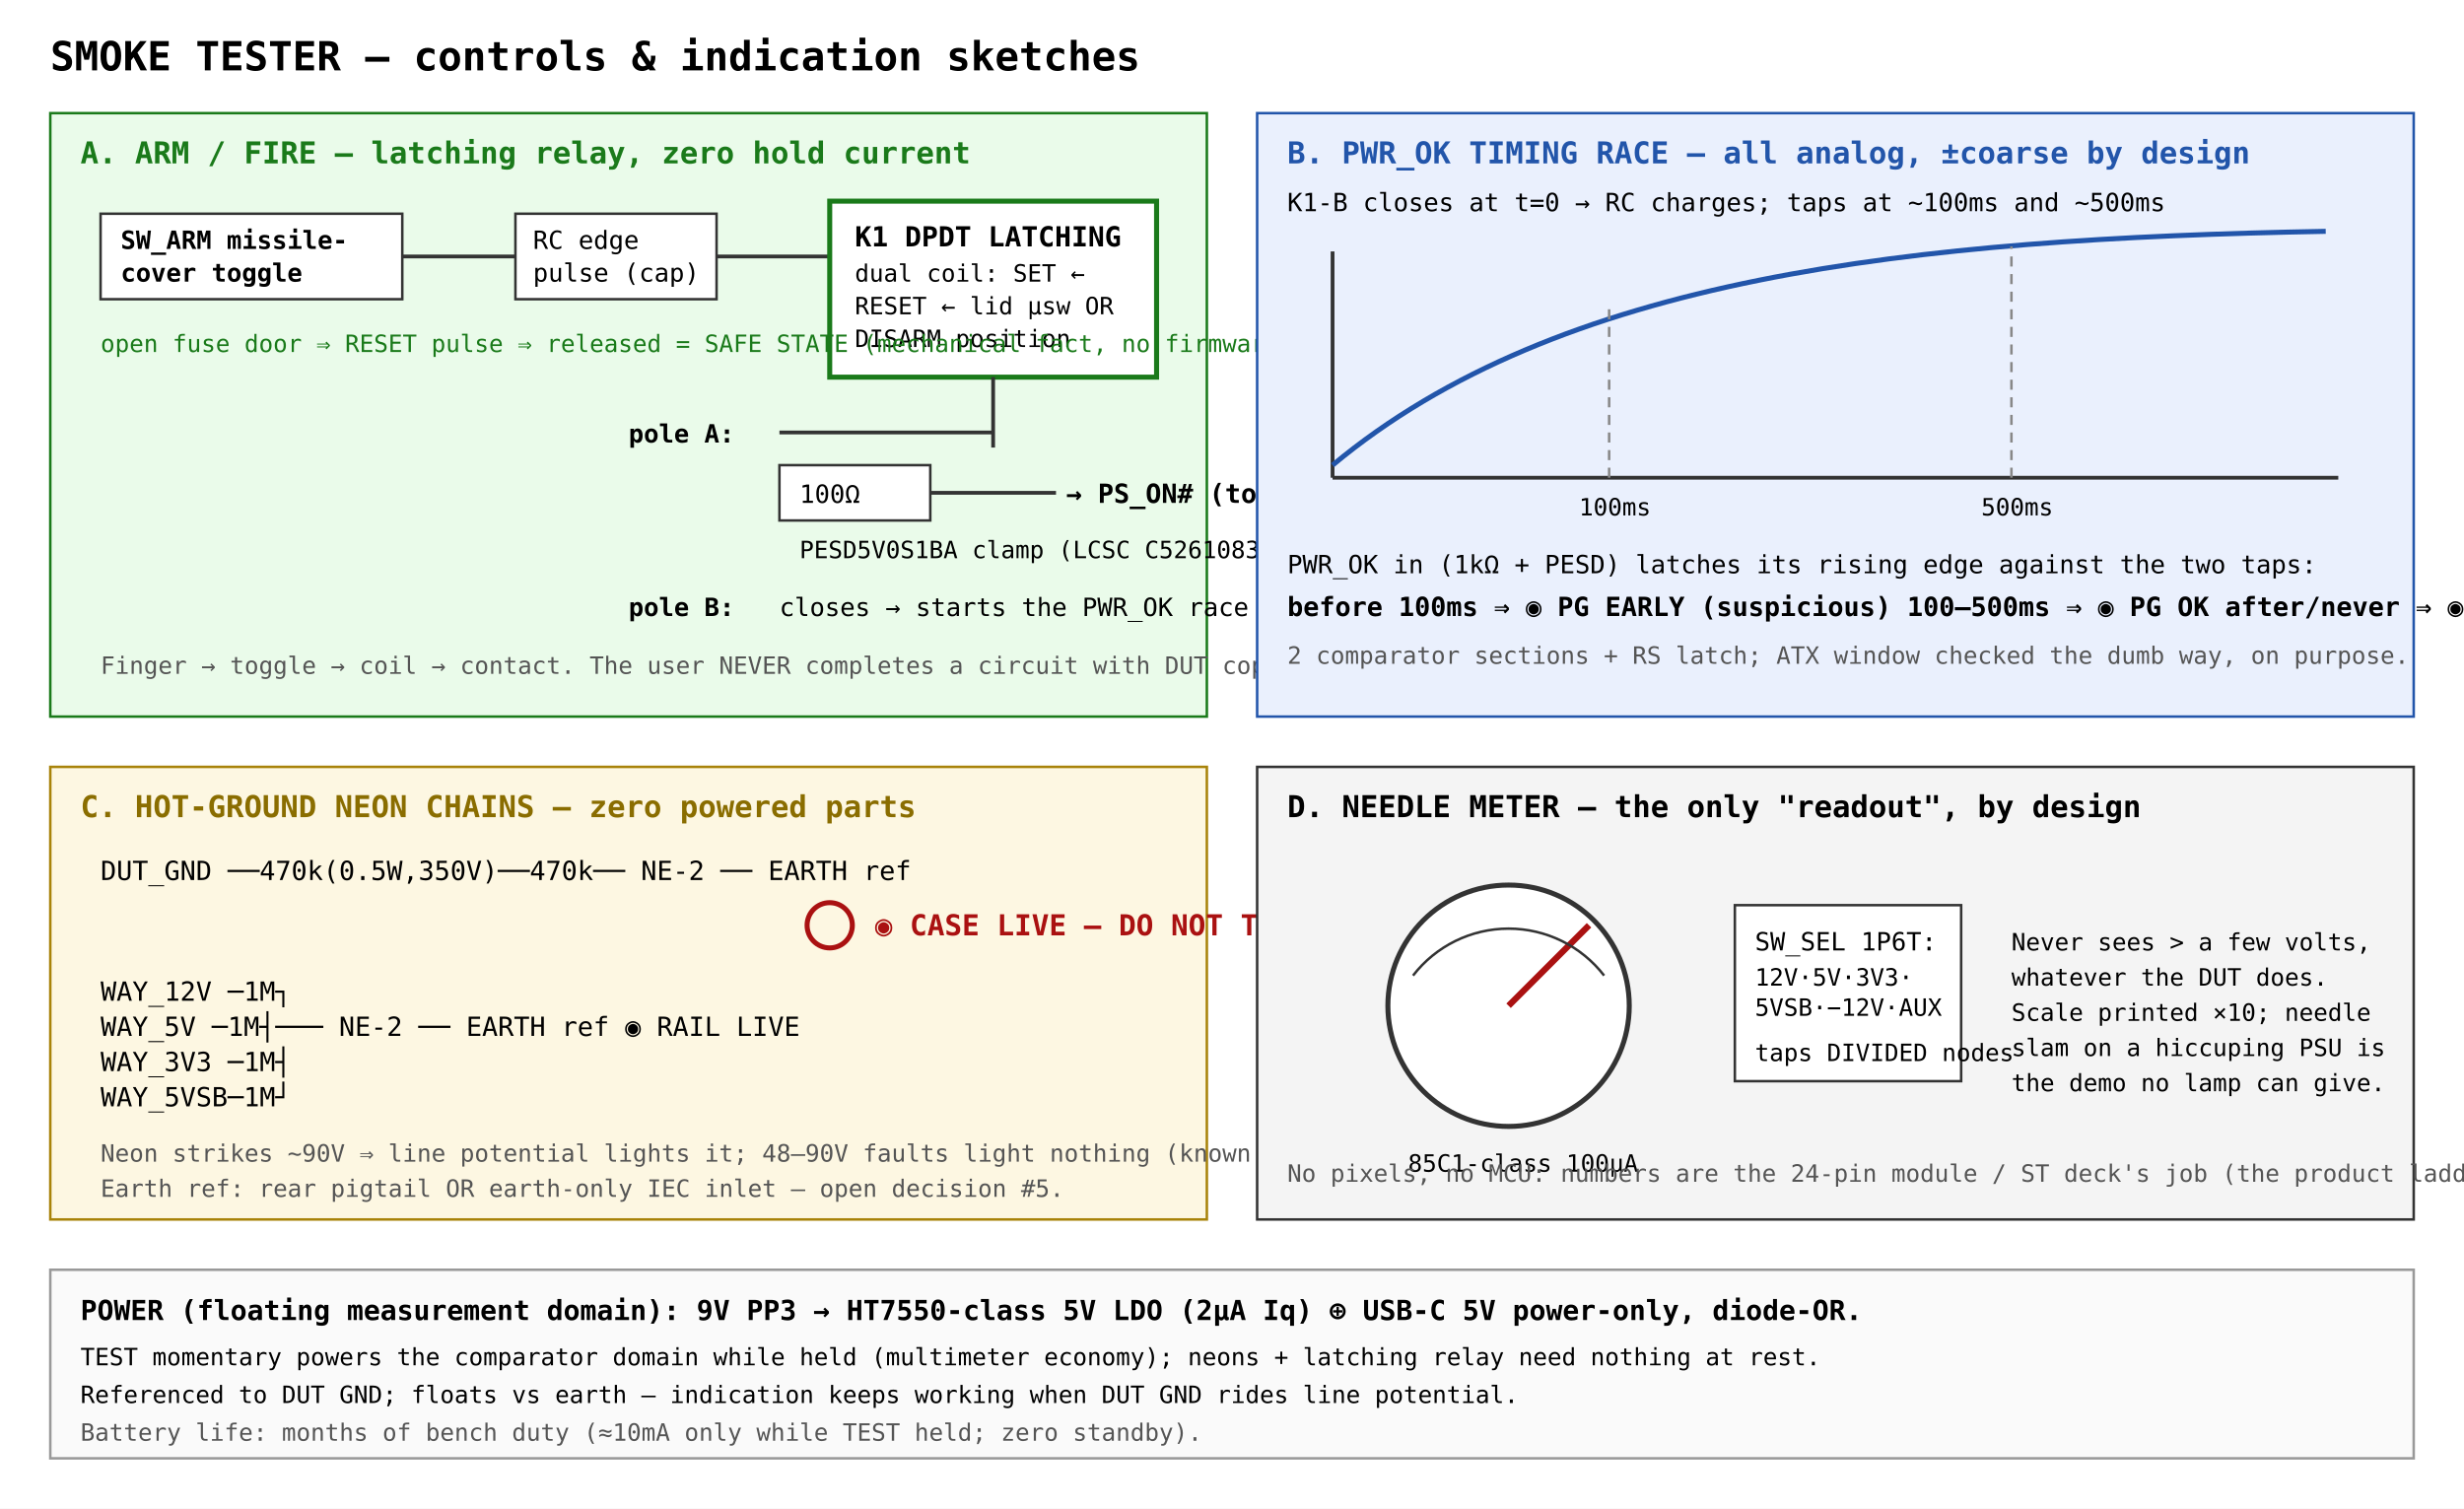
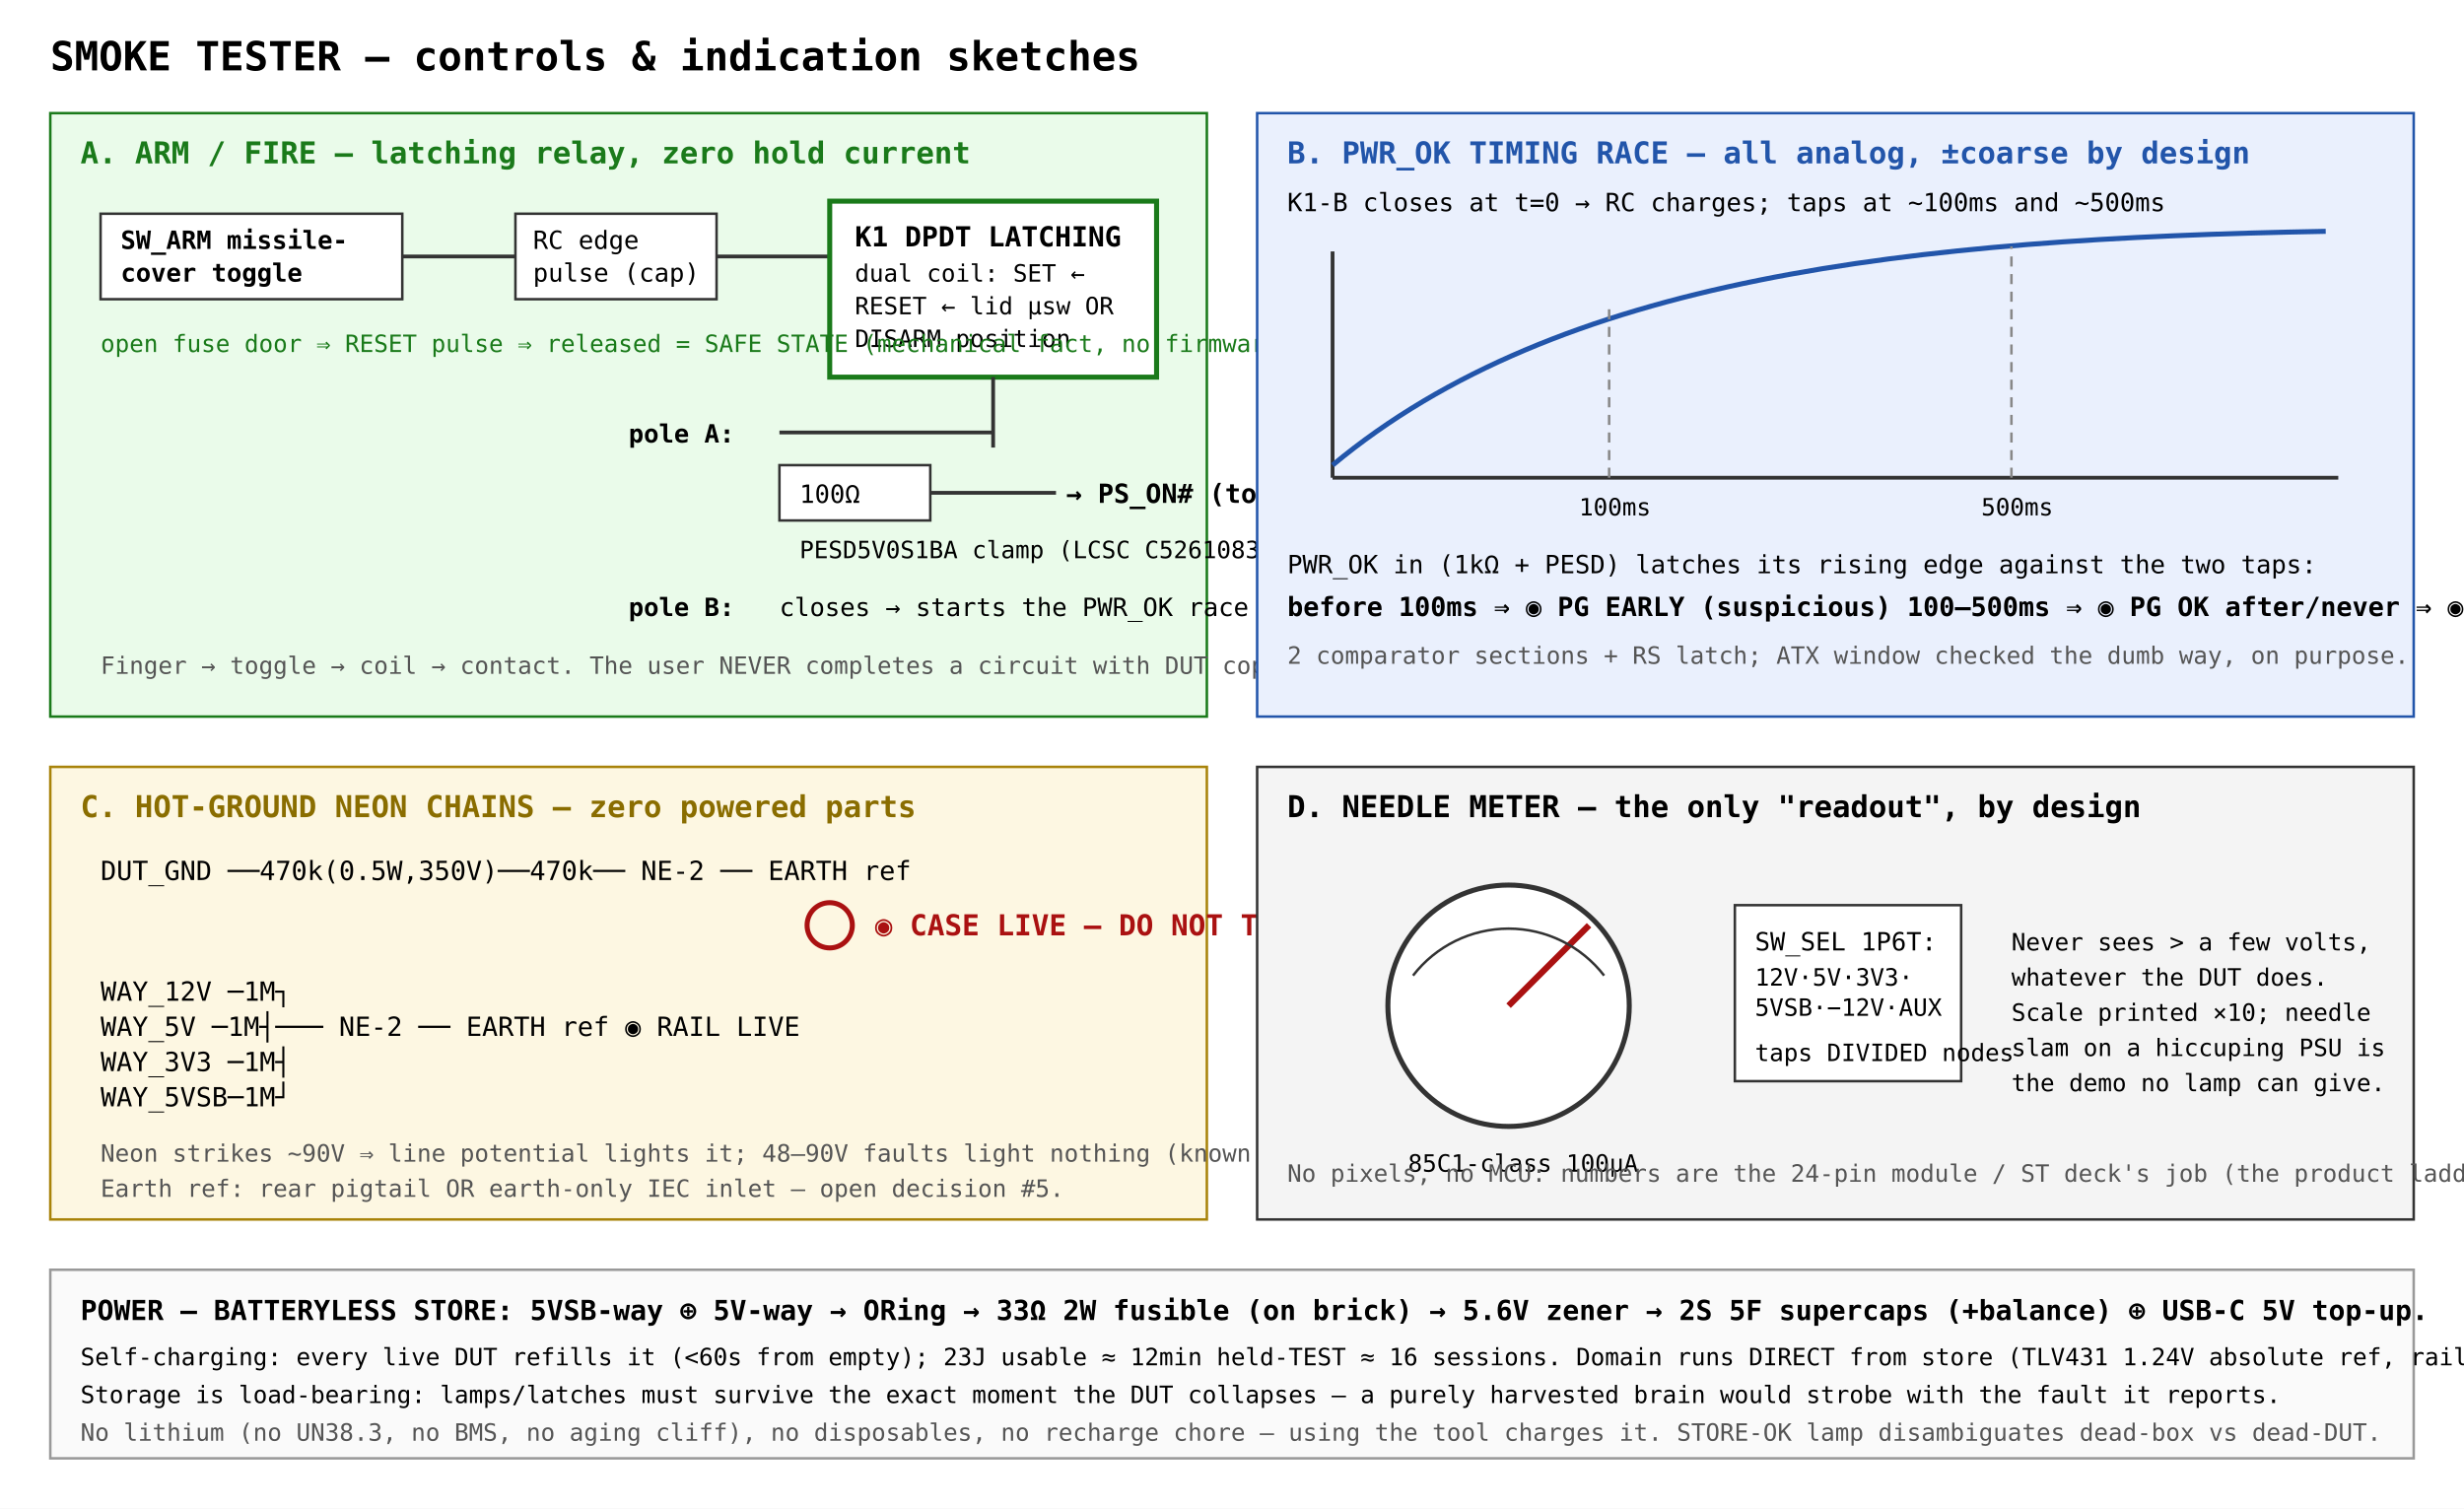
<svg xmlns="http://www.w3.org/2000/svg" width="980" height="600" viewBox="0 0 980 600" font-family="monospace">
  <rect width="980" height="600" fill="#ffffff" />
  <text x="20" y="28" font-size="16" font-weight="bold">SMOKE TESTER — controls &amp; indication sketches</text>
  <rect x="20" y="45" width="460" height="240" fill="#eafbea" stroke="#1a7a1a" />
  <text x="32" y="65" font-size="12" font-weight="bold" fill="#1a7a1a">A. ARM / FIRE — latching relay, zero hold current</text>
  <rect x="40" y="85" width="120" height="34" fill="#fff" stroke="#333" />
  <text x="48" y="99" font-size="10" font-weight="bold">SW_ARM missile-</text>
  <text x="48" y="112" font-size="10" font-weight="bold">cover toggle</text>
  <line x1="160" y1="102" x2="205" y2="102" stroke="#333" stroke-width="1.5" />
  <rect x="205" y="85" width="80" height="34" fill="#fff" stroke="#333" />
  <text x="212" y="99" font-size="10">RC edge</text>
  <text x="212" y="112" font-size="10">pulse (cap)</text>
  <line x1="285" y1="102" x2="330" y2="102" stroke="#333" stroke-width="1.5" />
  <rect x="330" y="80" width="130" height="70" fill="#fff" stroke="#1a7a1a" stroke-width="2" />
  <text x="340" y="98" font-size="11" font-weight="bold">K1 DPDT LATCHING</text>
  <text x="340" y="112" font-size="9.5">dual coil: SET ←</text>
  <text x="340" y="125" font-size="9.5">RESET ← lid µsw OR</text>
  <text x="340" y="138" font-size="9.5">DISARM position</text>
  <text x="40" y="140" font-size="9.5" fill="#1a7a1a">open fuse door ⇒ RESET pulse ⇒ released = SAFE STATE (mechanical fact, no firmware)</text>
  <line x1="395" y1="150" x2="395" y2="178" stroke="#333" stroke-width="1.5" />
  <text x="250" y="176" font-size="10" font-weight="bold">pole A:</text>
  <line x1="310" y1="172" x2="395" y2="172" stroke="#333" stroke-width="1.5" />
  <rect x="310" y="185" width="60" height="22" fill="#fff" stroke="#333" />
  <text x="318" y="200" font-size="10">100Ω</text>
  <line x1="370" y1="196" x2="420" y2="196" stroke="#333" stroke-width="1.5" />
  <text x="424" y="200" font-size="10.5" font-weight="bold">→ PS_ON# (to DUT GND)</text>
  <text x="318" y="222" font-size="9.5">PESD5V0S1BA clamp (LCSC C5261083)</text>
  <text x="250" y="245" font-size="10" font-weight="bold">pole B:</text>
  <text x="310" y="245" font-size="10">closes → starts the PWR_OK race timer (panel B)</text>
  <text x="40" y="268" font-size="9.5" fill="#555">Finger → toggle → coil → contact. The user NEVER completes a circuit with DUT copper.</text>
  <rect x="500" y="45" width="460" height="240" fill="#eaf0fd" stroke="#2255aa" />
  <text x="512" y="65" font-size="12" font-weight="bold" fill="#2255aa">B. PWR_OK TIMING RACE — all analog, ±coarse by design</text>
  <text x="512" y="84" font-size="10">K1-B closes at t=0 → RC charges; taps at ~100ms and ~500ms</text>
  <line x1="530" y1="100" x2="530" y2="190" stroke="#333" stroke-width="1.5" />
  <line x1="530" y1="190" x2="930" y2="190" stroke="#333" stroke-width="1.5" />
  <path d="M530 185 C 620 110, 760 95, 925 92" stroke="#2255aa" fill="none" stroke-width="2" />
  <line x1="640" y1="190" x2="640" y2="120" stroke="#888" stroke-dasharray="4 3" />
  <text x="628" y="205" font-size="9.5">100ms</text>
  <line x1="800" y1="190" x2="800" y2="98" stroke="#888" stroke-dasharray="4 3" />
  <text x="788" y="205" font-size="9.5">500ms</text>
  <text x="512" y="228" font-size="10">PWR_OK in (1kΩ + PESD) latches its rising edge against the two taps:</text>
  <text x="512" y="245" font-size="10.5" font-weight="bold">before 100ms ⇒ ◉ PG EARLY (suspicious)   100–500ms ⇒ ◉ PG OK   after/never ⇒ ◉ PG LATE/NEVER</text>
  <text x="512" y="264" font-size="9.5" fill="#555">2 comparator sections + RS latch; ATX window checked the dumb way, on purpose.</text>
  <rect x="20" y="305" width="460" height="180" fill="#fdf7e2" stroke="#a8830a" />
  <text x="32" y="325" font-size="12" font-weight="bold" fill="#8a6d00">C. HOT-GROUND NEON CHAINS — zero powered parts</text>
  <text x="40" y="350" font-size="10.5">DUT_GND ──470k(0.5W,350V)──470k── NE-2 ── EARTH ref</text>
  <circle cx="330" cy="368" r="9" fill="none" stroke="#a11" stroke-width="2" />
  <text x="348" y="372" font-size="11.5" font-weight="bold" fill="#a11">◉ CASE LIVE — DO NOT TOUCH</text>
  <text x="40" y="398" font-size="10.5">WAY_12V ─1M┐</text>
  <text x="40" y="412" font-size="10.5">WAY_5V  ─1M┤─── NE-2 ── EARTH ref   ◉ RAIL LIVE</text>
  <text x="40" y="426" font-size="10.5">WAY_3V3 ─1M┤</text>
  <text x="40" y="440" font-size="10.5">WAY_5VSB─1M┘</text>
  <text x="40" y="462" font-size="9.5" fill="#555">Neon strikes ~90V ⇒ line potential lights it; 48–90V faults light nothing (known limit, windows still catch gross OV).</text>
  <text x="40" y="476" font-size="9.5" fill="#555">Earth ref: rear pigtail OR earth-only IEC inlet — open decision #5.</text>
  <rect x="500" y="305" width="460" height="180" fill="#f4f4f4" stroke="#333" />
  <text x="512" y="325" font-size="12" font-weight="bold">D. NEEDLE METER — the only "readout", by design</text>
  <circle cx="600" cy="400" r="48" fill="#fff" stroke="#333" stroke-width="2" />
  <line x1="600" y1="400" x2="632" y2="368" stroke="#a11" stroke-width="2.5" />
  <path d="M562 388 A 48 48 0 0 1 638 388" stroke="#333" fill="none" />
  <text x="560" y="466" font-size="9.5">85C1-class 100µA</text>
  <rect x="690" y="360" width="90" height="70" fill="#fff" stroke="#333" />
  <text x="698" y="378" font-size="10">SW_SEL 1P6T:</text>
  <text x="698" y="392" font-size="9.5">12V·5V·3V3·</text>
  <text x="698" y="404" font-size="9.5">5VSB·−12V·AUX</text>
  <text x="698" y="422" font-size="9.5">taps DIVIDED nodes</text>
  <text x="800" y="378" font-size="9.5">Never sees &gt; a few volts,</text>
  <text x="800" y="392" font-size="9.5">whatever the DUT does.</text>
  <text x="800" y="406" font-size="9.5">Scale printed ×10; needle</text>
  <text x="800" y="420" font-size="9.5">slam on a hiccuping PSU is</text>
  <text x="800" y="434" font-size="9.5">the demo no lamp can give.</text>
  <text x="512" y="470" font-size="9.5" fill="#555">No pixels, no MCU: numbers are the 24-pin module / ST deck's job (the product ladder).</text>
  <rect x="20" y="505" width="940" height="75" fill="#fafafa" stroke="#999" />
-   <text x="32" y="525" font-size="11" font-weight="bold">POWER (floating measurement domain): 9V PP3 → HT7550-class 5V LDO (2µA Iq) ⊕ USB-C 5V power-only, diode-OR.</text>
-   <text x="32" y="543" font-size="9.5">TEST momentary powers the comparator domain while held (multimeter economy); neons + latching relay need nothing at rest.</text>
-   <text x="32" y="558" font-size="9.5">Referenced to DUT GND; floats vs earth — indication keeps working when DUT GND rides line potential.</text>
-   <text x="32" y="573" font-size="9.5" fill="#555">Battery life: months of bench duty (≈10mA only while TEST held; zero standby).</text>
+   <text x="32" y="525" font-size="11" font-weight="bold">POWER — BATTERYLESS STORE: 5VSB-way ⊕ 5V-way → ORing → 33Ω 2W fusible (on brick) → 5.6V zener → 2S 5F supercaps (+balance) ⊕ USB-C 5V top-up.</text>
+   <text x="32" y="543" font-size="9.5">Self-charging: every live DUT refills it (&lt;60s from empty); 23J usable ≈ 12min held-TEST ≈ 16 sessions. Domain runs DIRECT from store (TLV431 1.24V absolute ref, rail 2.5–5.4V).</text>
+   <text x="32" y="558" font-size="9.5">Storage is load-bearing: lamps/latches must survive the exact moment the DUT collapses — a purely harvested brain would strobe with the fault it reports.</text>
+   <text x="32" y="573" font-size="9.5" fill="#555">No lithium (no UN38.3, no BMS, no aging cliff), no disposables, no recharge chore — using the tool charges it. STORE-OK lamp disambiguates dead-box vs dead-DUT.</text>
</svg>
